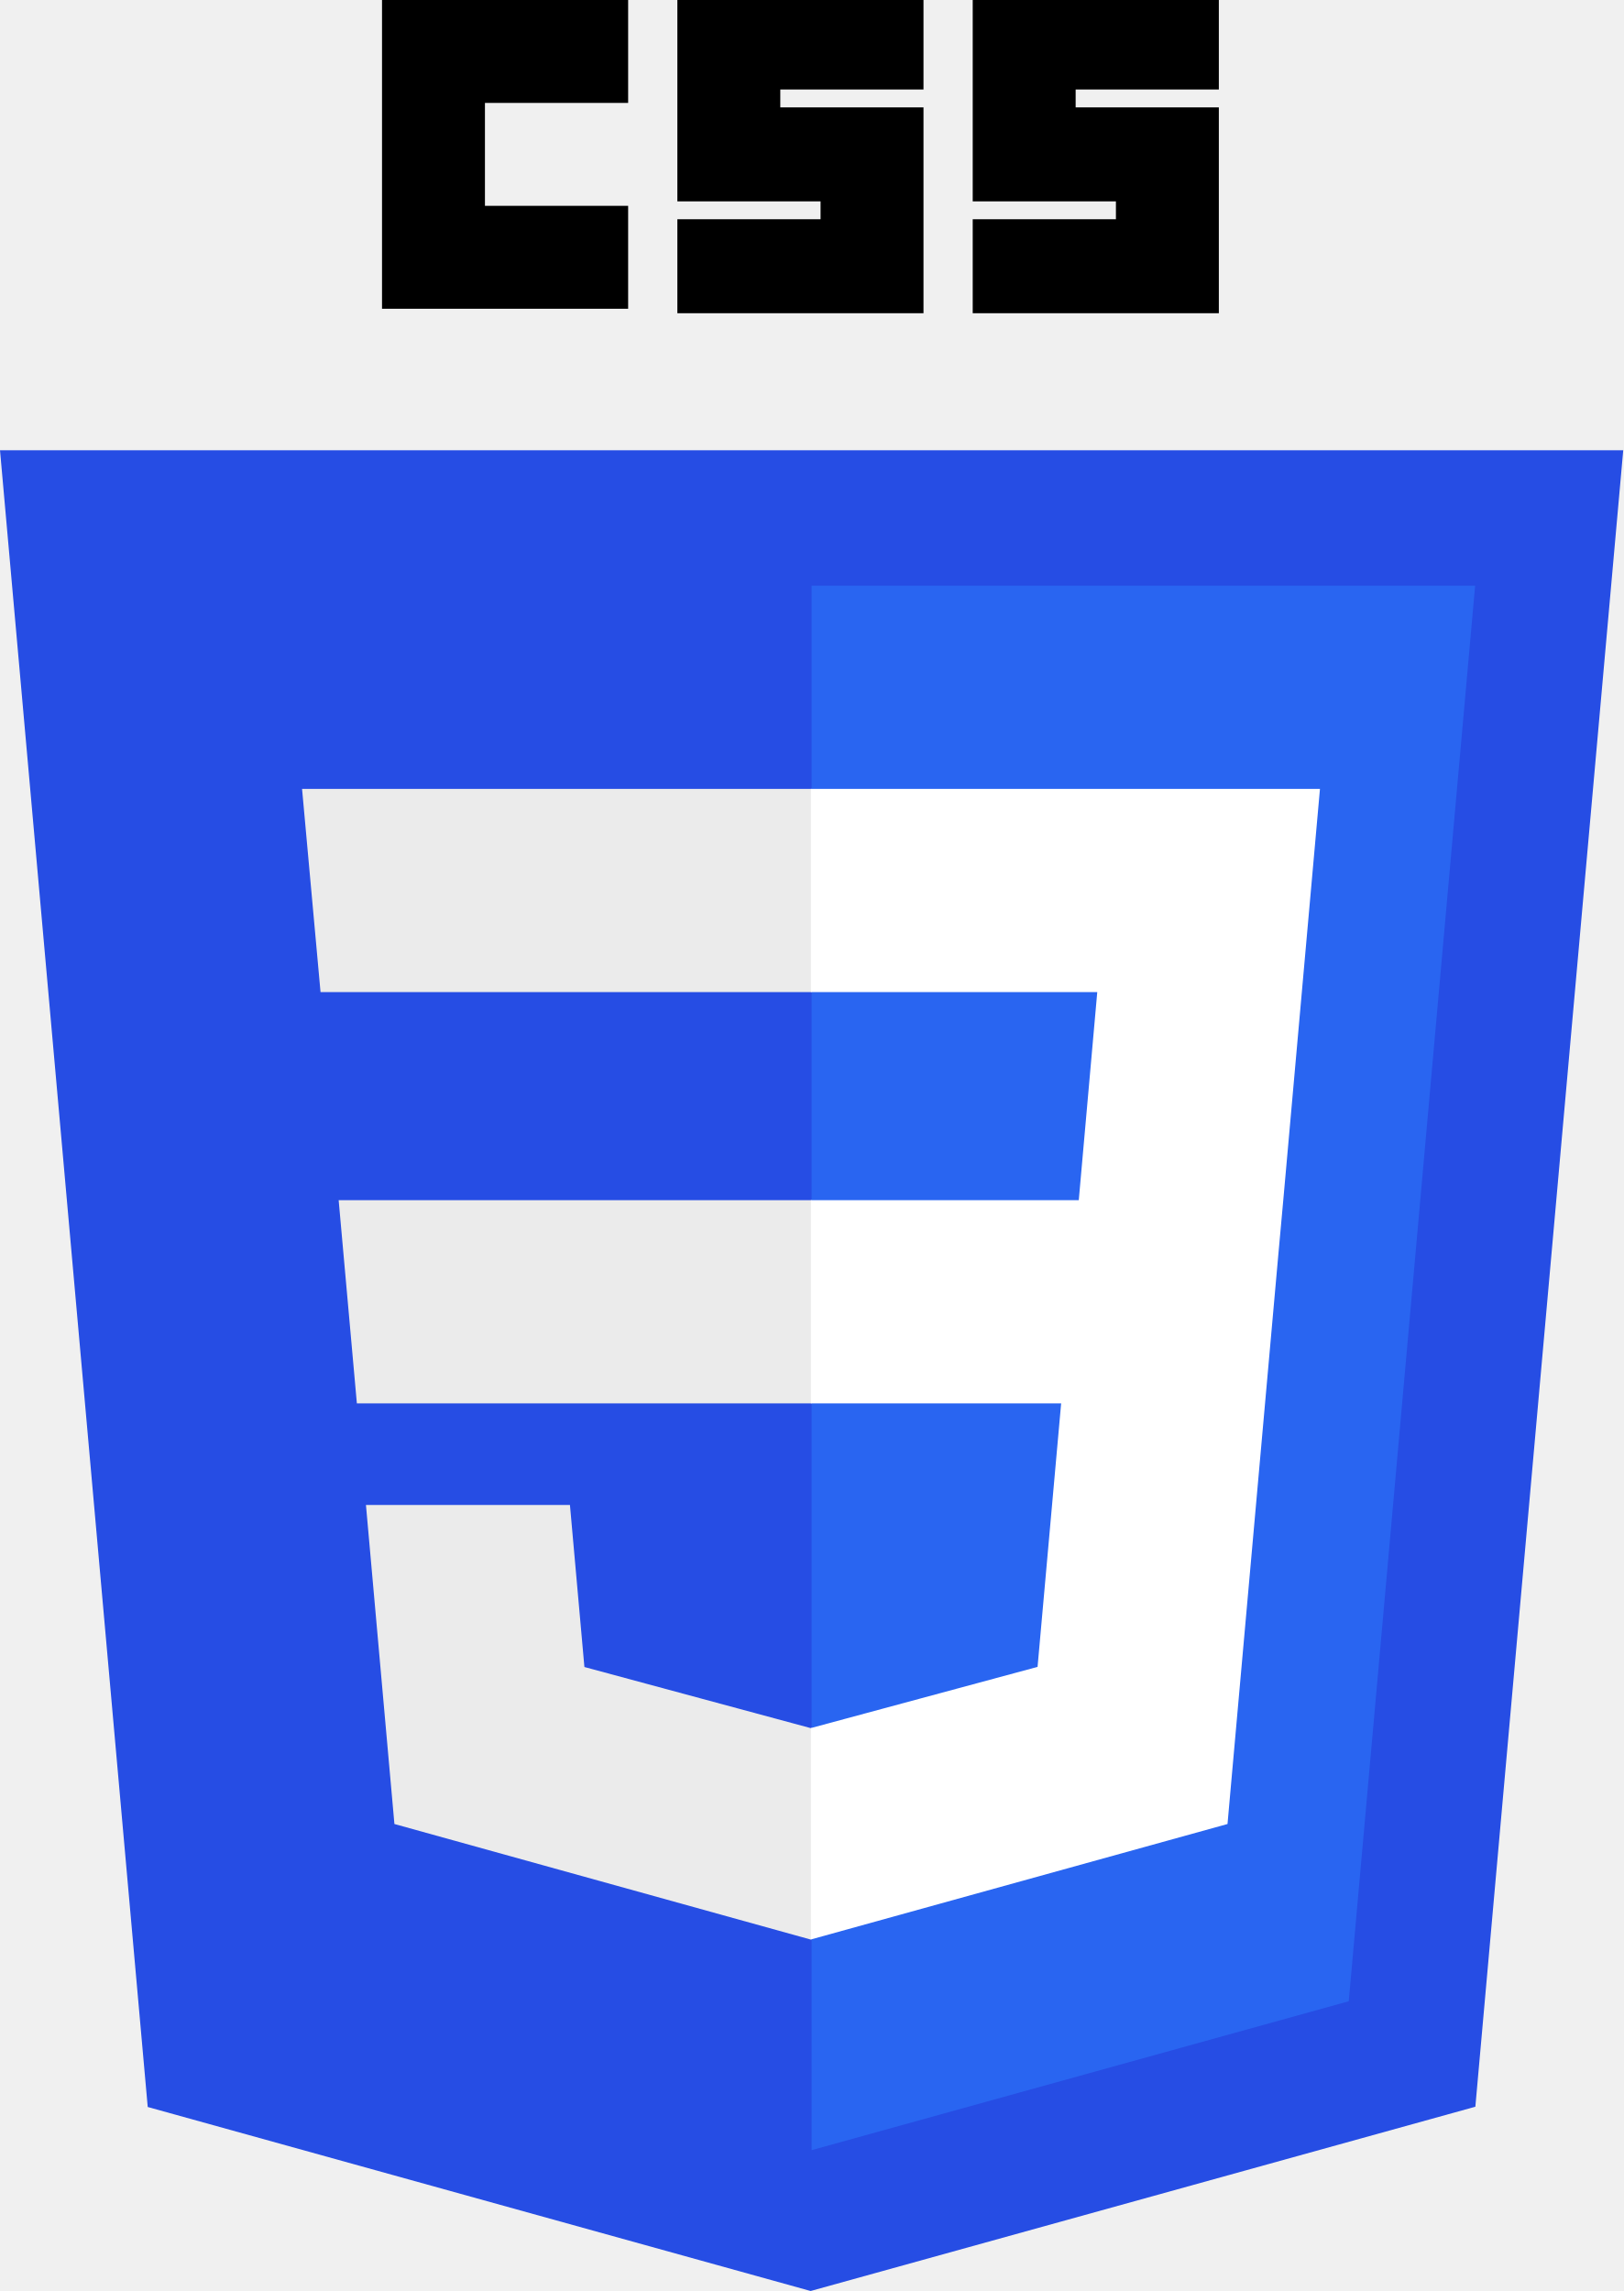
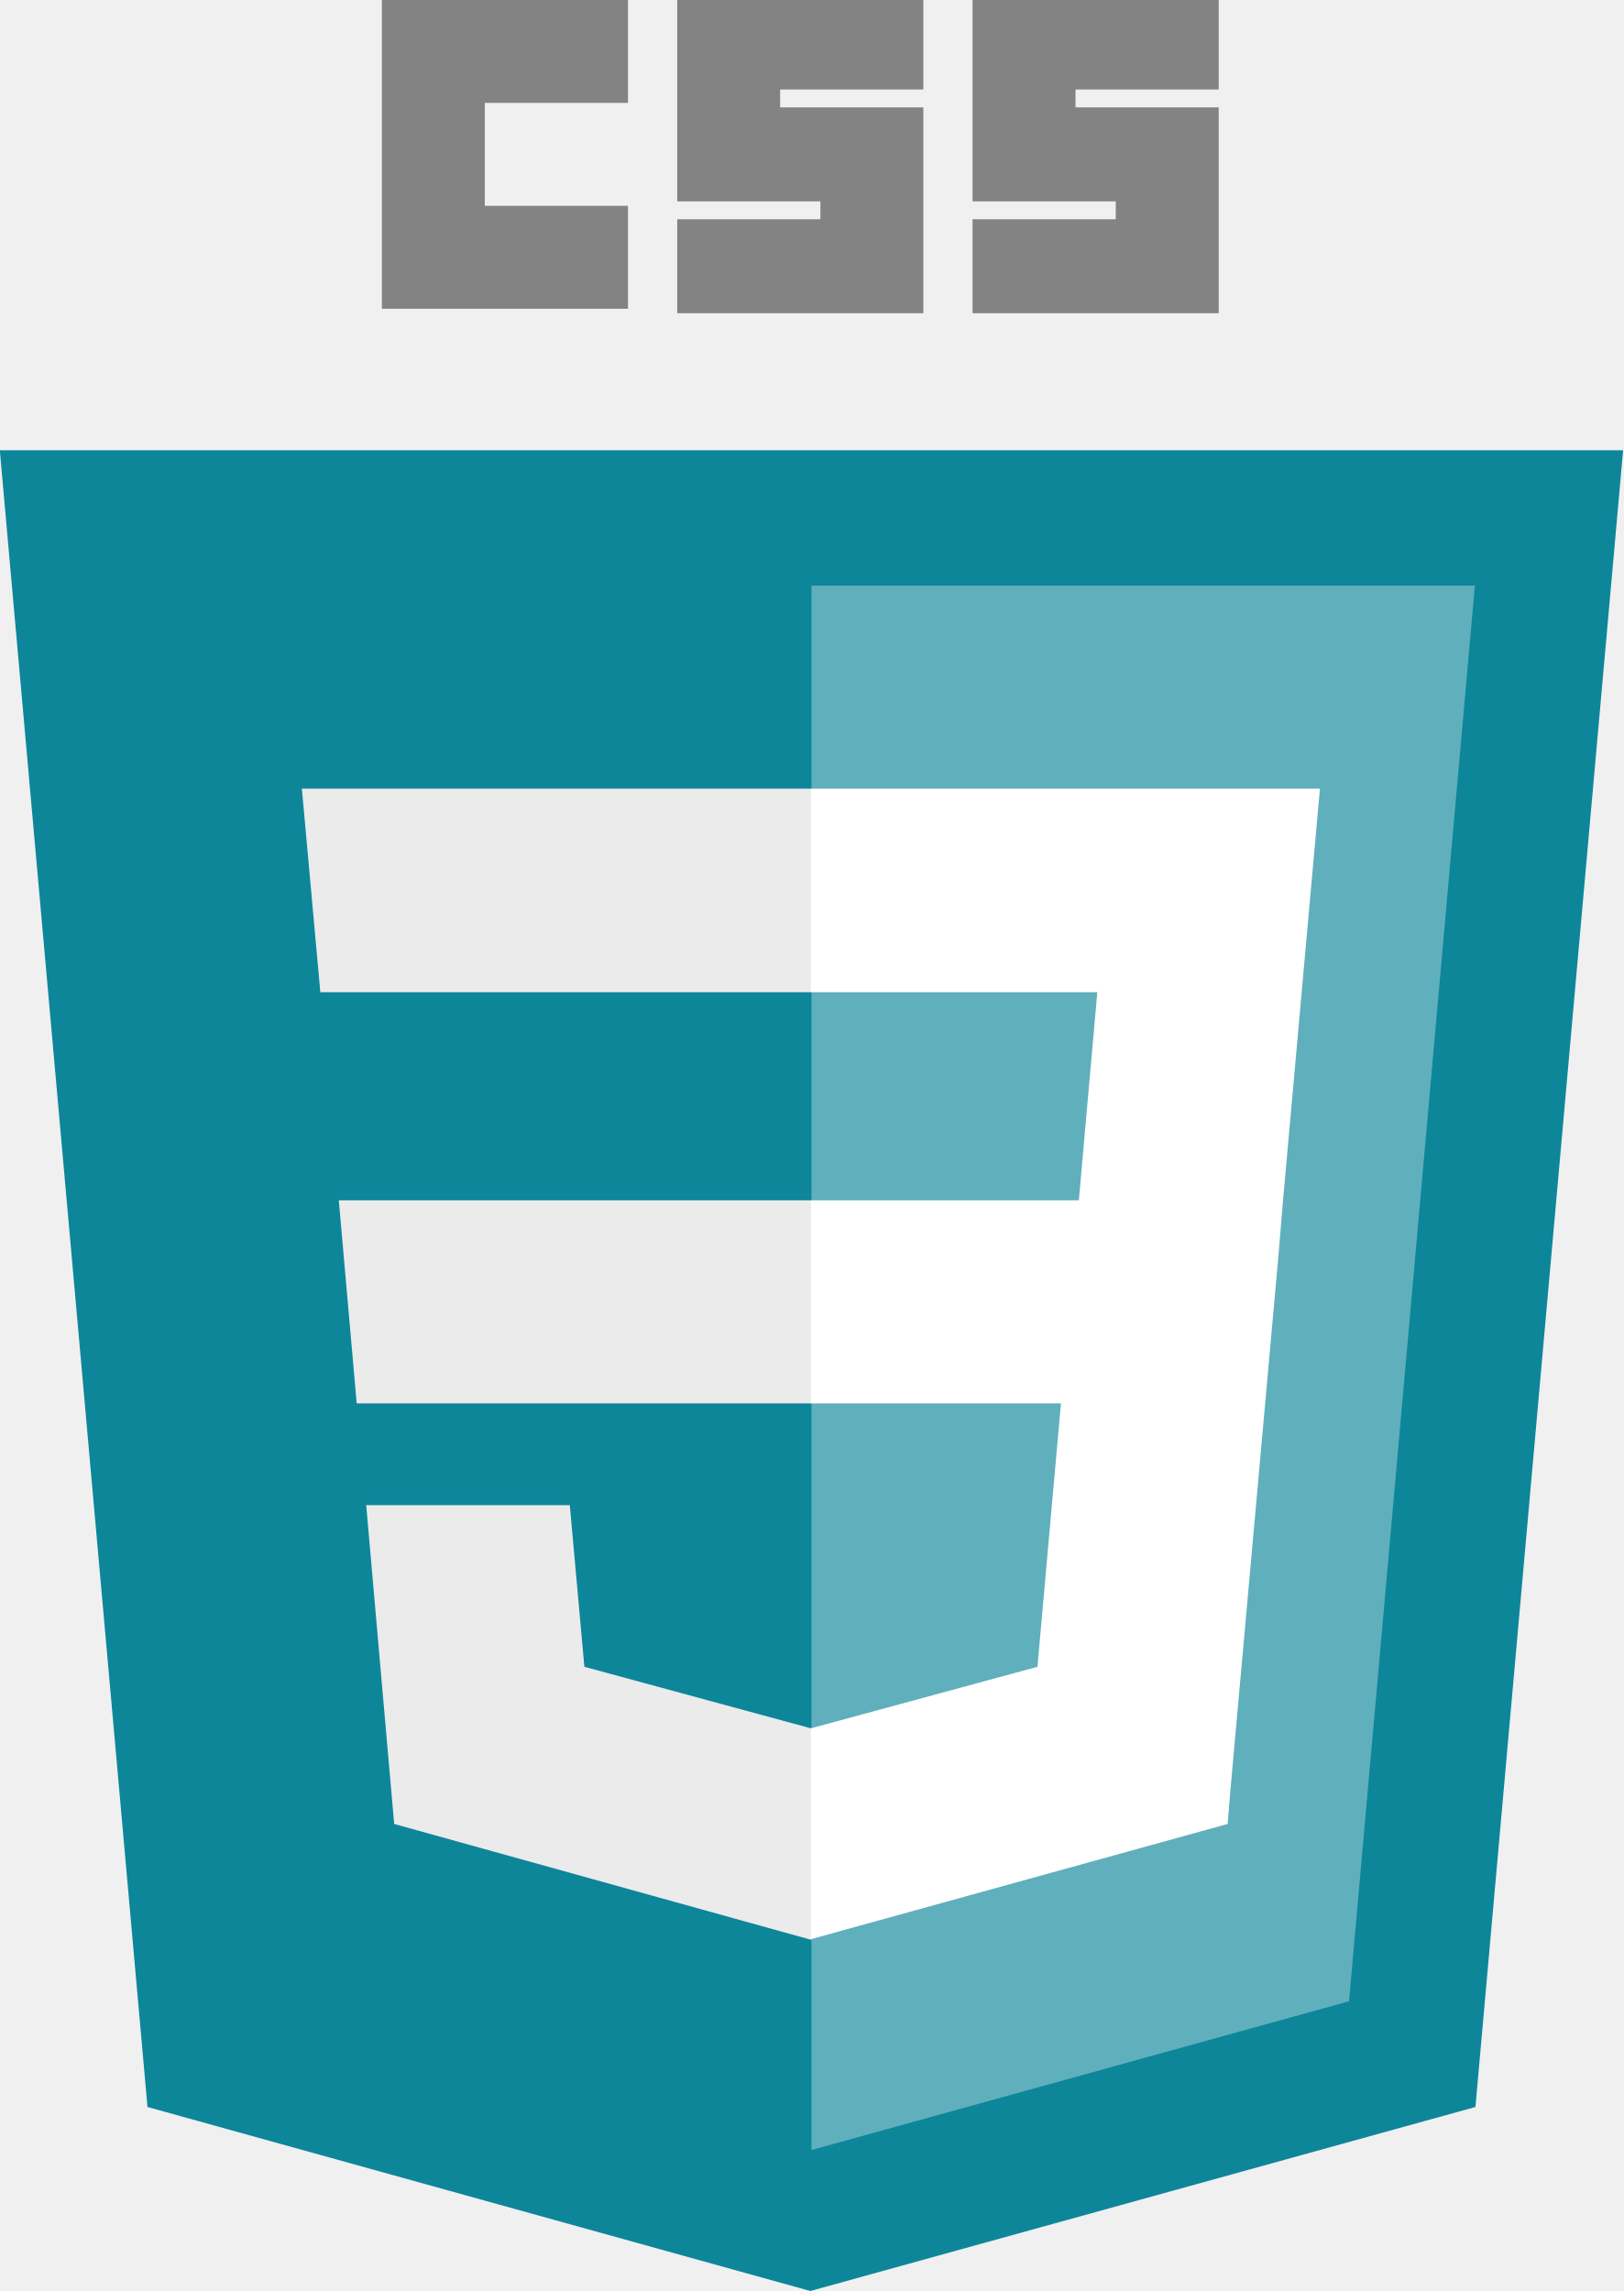
- <svg xmlns="http://www.w3.org/2000/svg" width="102.372mm" height="144.498mm" viewBox="0 0 362.734 512" id="svg3476" version="1.1">
-   <defs id="defs3478" />
+ <svg xmlns="http://www.w3.org/2000/svg" version="1.1" id="svg3476" x="0px" y="0px" viewBox="0 0 290.2 409.6" style="enable-background:new 0 0 290.2 409.6;" xml:space="preserve">
+   <style type="text/css">
+ 	.st0{fill:#0D869A;}
+ 	.st1{opacity:0.34;fill:#FFFFFF;}
+ 	.st2{fill:#EBEBEB;}
+ 	.st3{fill:#838383;}
+ 	.st4{fill:#FFFFFF;}
+ </style>
  <g id="layer1" transform="translate(-193.633,-276.3622)">
    <g id="g3013" transform="translate(119,276.3622)">
-       <polygon id="polygon2989" points="437.367,100.62 404.321,470.819 255.778,512 107.644,470.877 74.633,100.62 " style="fill:#264de4" />
-       <polygon id="polygon2991" points="376.03,447.246 404.27,130.894 256,130.894 256,480.523 " style="fill:#2965f1" />
-       <polygon id="polygon2993" points="150.31,268.217 154.38,313.627 256,313.627 256,268.217 " style="fill:#ebebeb" />
-       <polygon id="polygon2995" points="256,176.305 255.843,176.305 142.132,176.305 146.26,221.716 256,221.716 " style="fill:#ebebeb" />
-       <polygon id="polygon2997" points="256,433.399 256,386.153 255.801,386.206 205.227,372.55 201.994,336.333 177.419,336.333 156.409,336.333 162.771,407.634 255.791,433.457 " style="fill:#ebebeb" />
-       <path id="path2999" d="m 160,0 55,0 0,23 -32,0 0,23 32,0 0,23 -55,0 z" />
-       <path id="path3001" d="m 226,0 55,0 0,20 -32,0 0,4 32,0 0,46 -55,0 0,-21 32,0 0,-4 -32,0 z" />
-       <path id="path3003" d="m 292,0 55,0 0,20 -32,0 0,4 32,0 0,46 -55,0 0,-21 32,0 0,-4 -32,0 z" />
-       <polygon id="polygon3005" points="311.761,313.627 306.49,372.521 255.843,386.191 255.843,433.435 348.937,407.634 349.62,399.962 360.291,280.411 361.399,268.217 369.597,176.305 255.843,176.305 255.843,221.716 319.831,221.716 315.699,268.217 255.843,268.217 255.843,313.627 " style="fill:#ffffff" />
+       <polygon id="polygon2989" class="st0" points="364.8,80.5 338.4,376.7 219.5,409.6 101,376.7 74.6,80.5   " />
+       <polygon id="polygon2991" class="st1" points="315.8,357.8 338.3,104.7 219.7,104.7 219.7,384.4   " />
+       <polygon id="polygon2993" class="st2" points="135.2,214.6 138.4,250.9 219.7,250.9 219.7,214.6   " />
+       <polygon id="polygon2995" class="st2" points="219.7,141 219.6,141 128.6,141 131.9,177.4 219.7,177.4   " />
+       <polygon id="polygon2997" class="st2" points="219.7,346.7 219.7,308.9 219.6,309 179.1,298 176.5,269.1 156.9,269.1 140.1,269.1     145.1,326.1 219.6,346.8   " />
+       <path id="path2999" class="st3" d="M142.9,0h44v18.4h-25.6v18.4h25.6v18.4h-44V0z" />
+       <path id="path3001" class="st3" d="M195.7,0h44v16h-25.6v3.2h25.6V56h-44V39.2h25.6V36h-25.6V0z    " />
+       <path id="path3003" class="st3" d="M248.5,0h44v16h-25.6v3.2h25.6V56h-44V39.2h25.6V36h-25.6V0z    " />
+       <polygon id="polygon3005" class="st4" points="264.3,250.9 260.1,298 219.6,309 219.6,346.7 294.1,326.1 294.6,320 303.2,224.3     304,214.6 310.6,141 219.6,141 219.6,177.4 270.8,177.4 267.5,214.6 219.6,214.6 219.6,250.9   " />
    </g>
  </g>
</svg>
